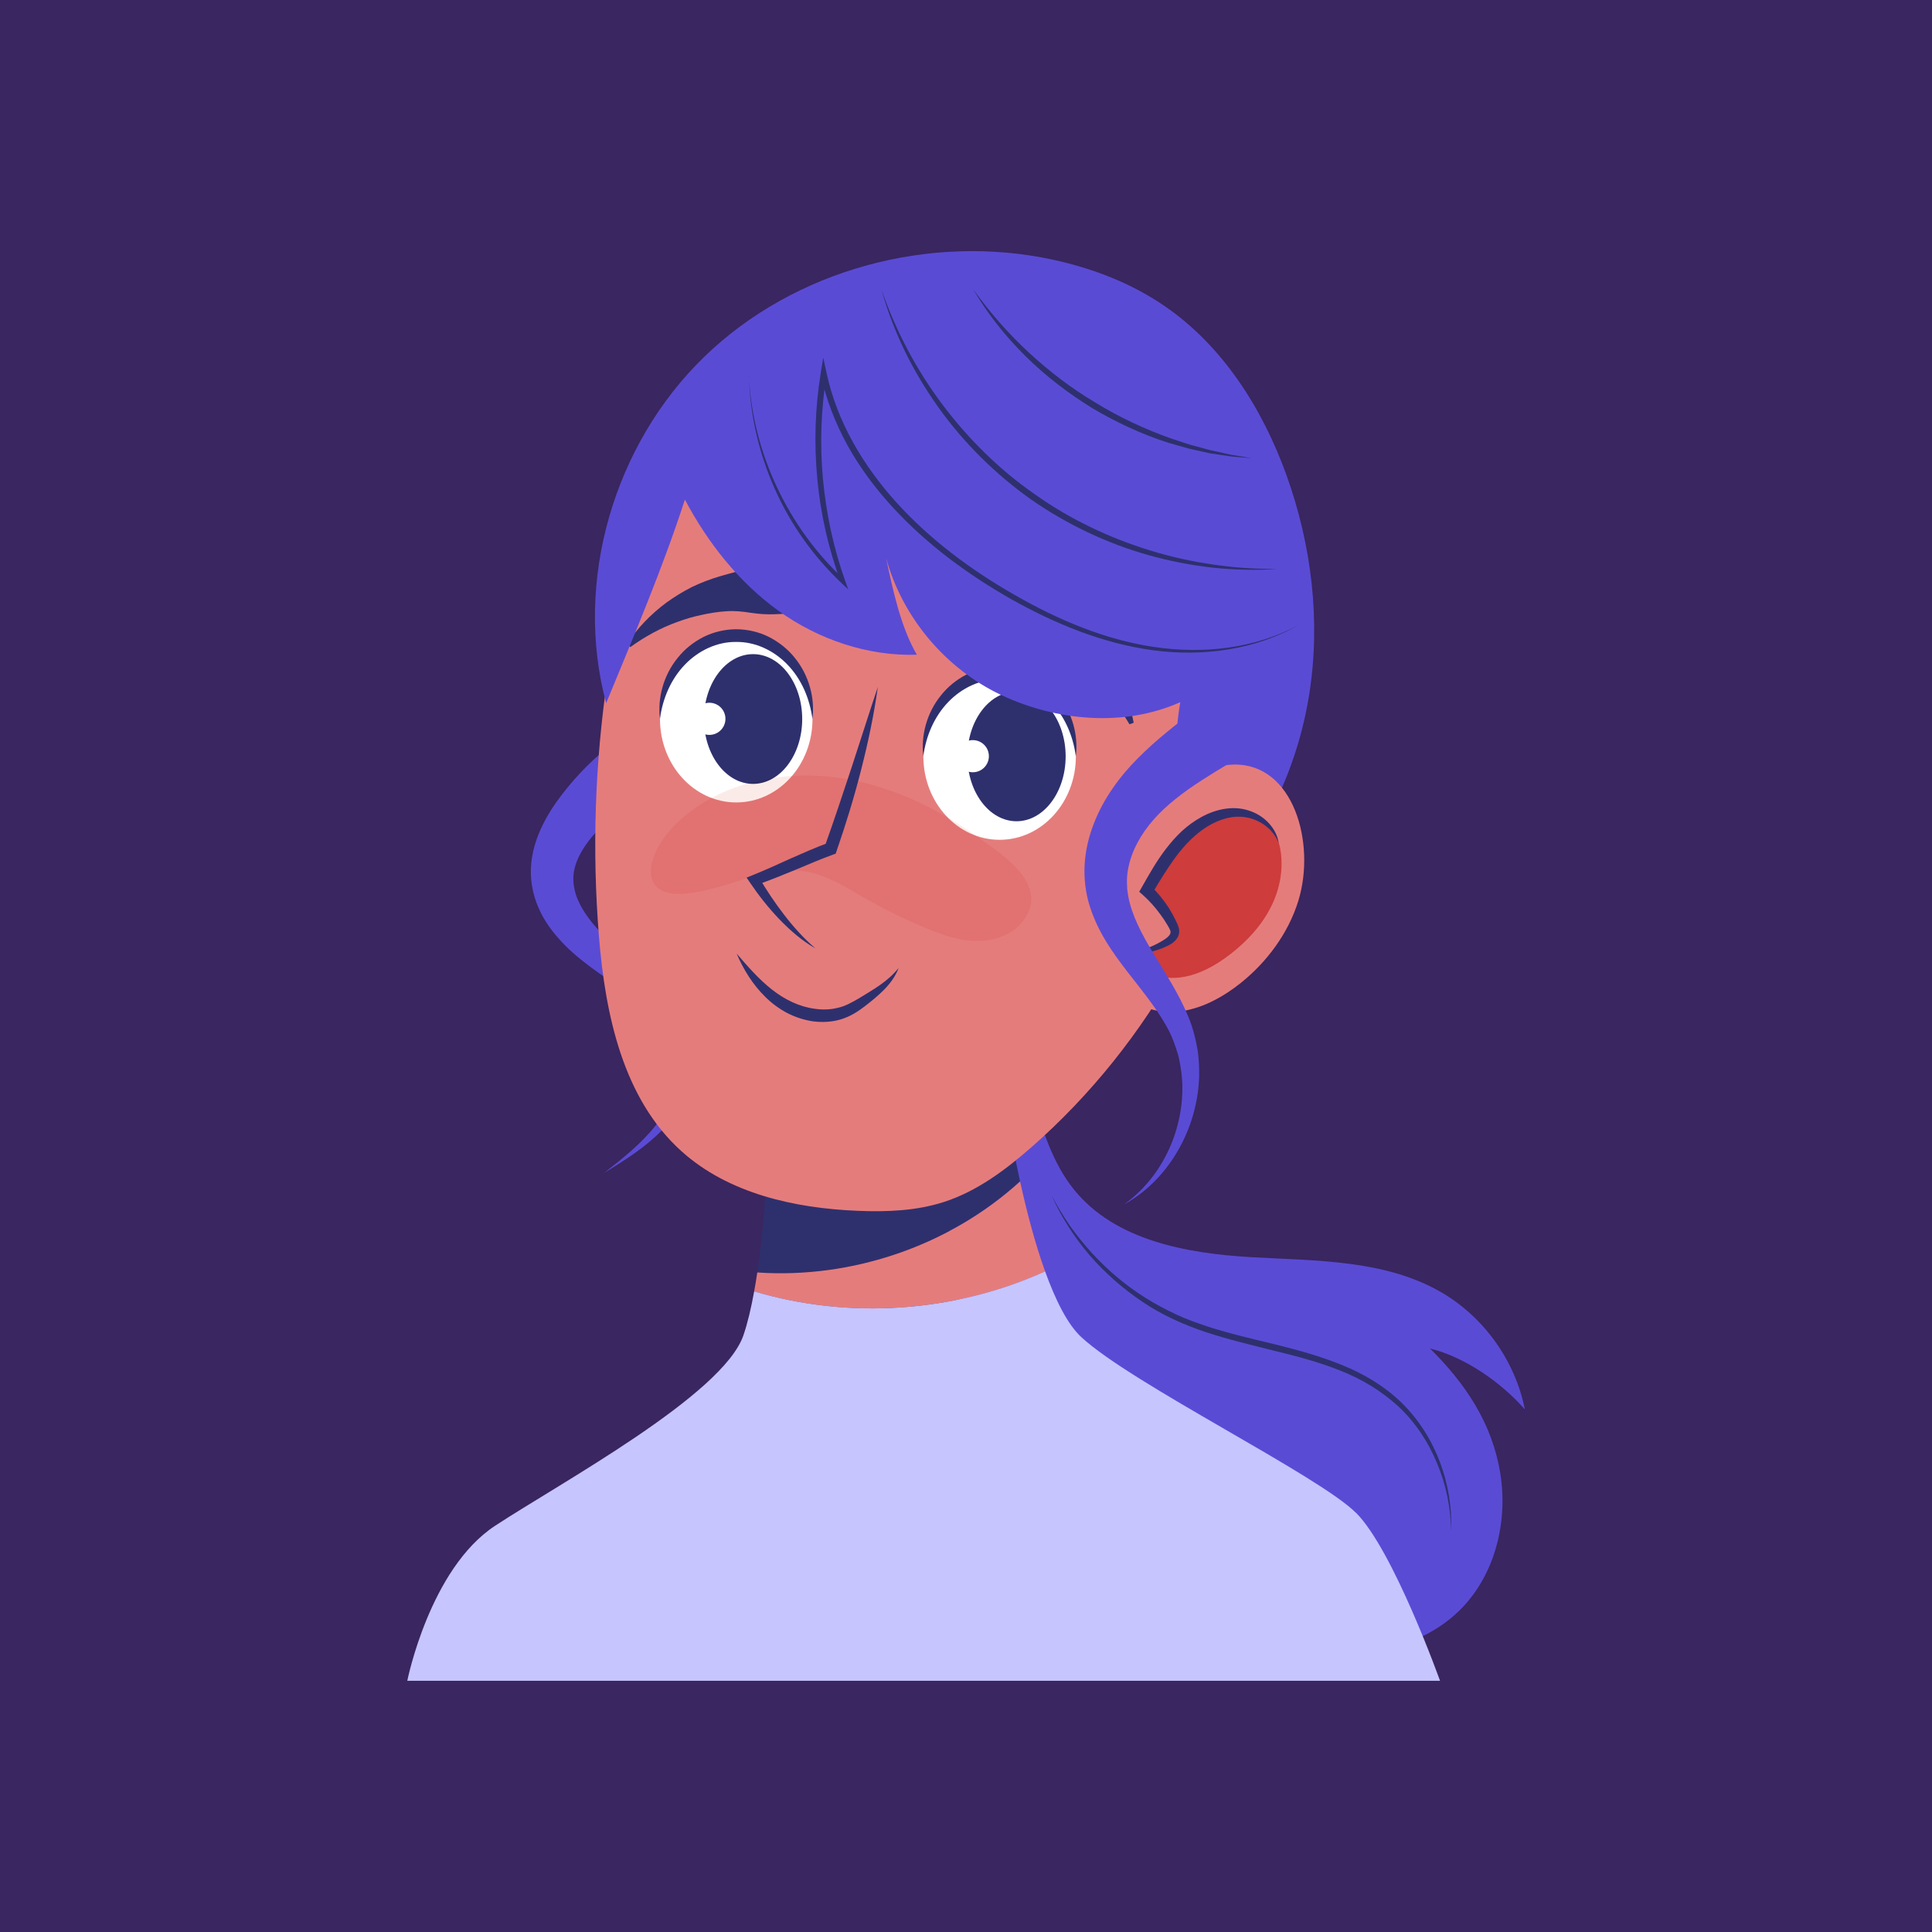
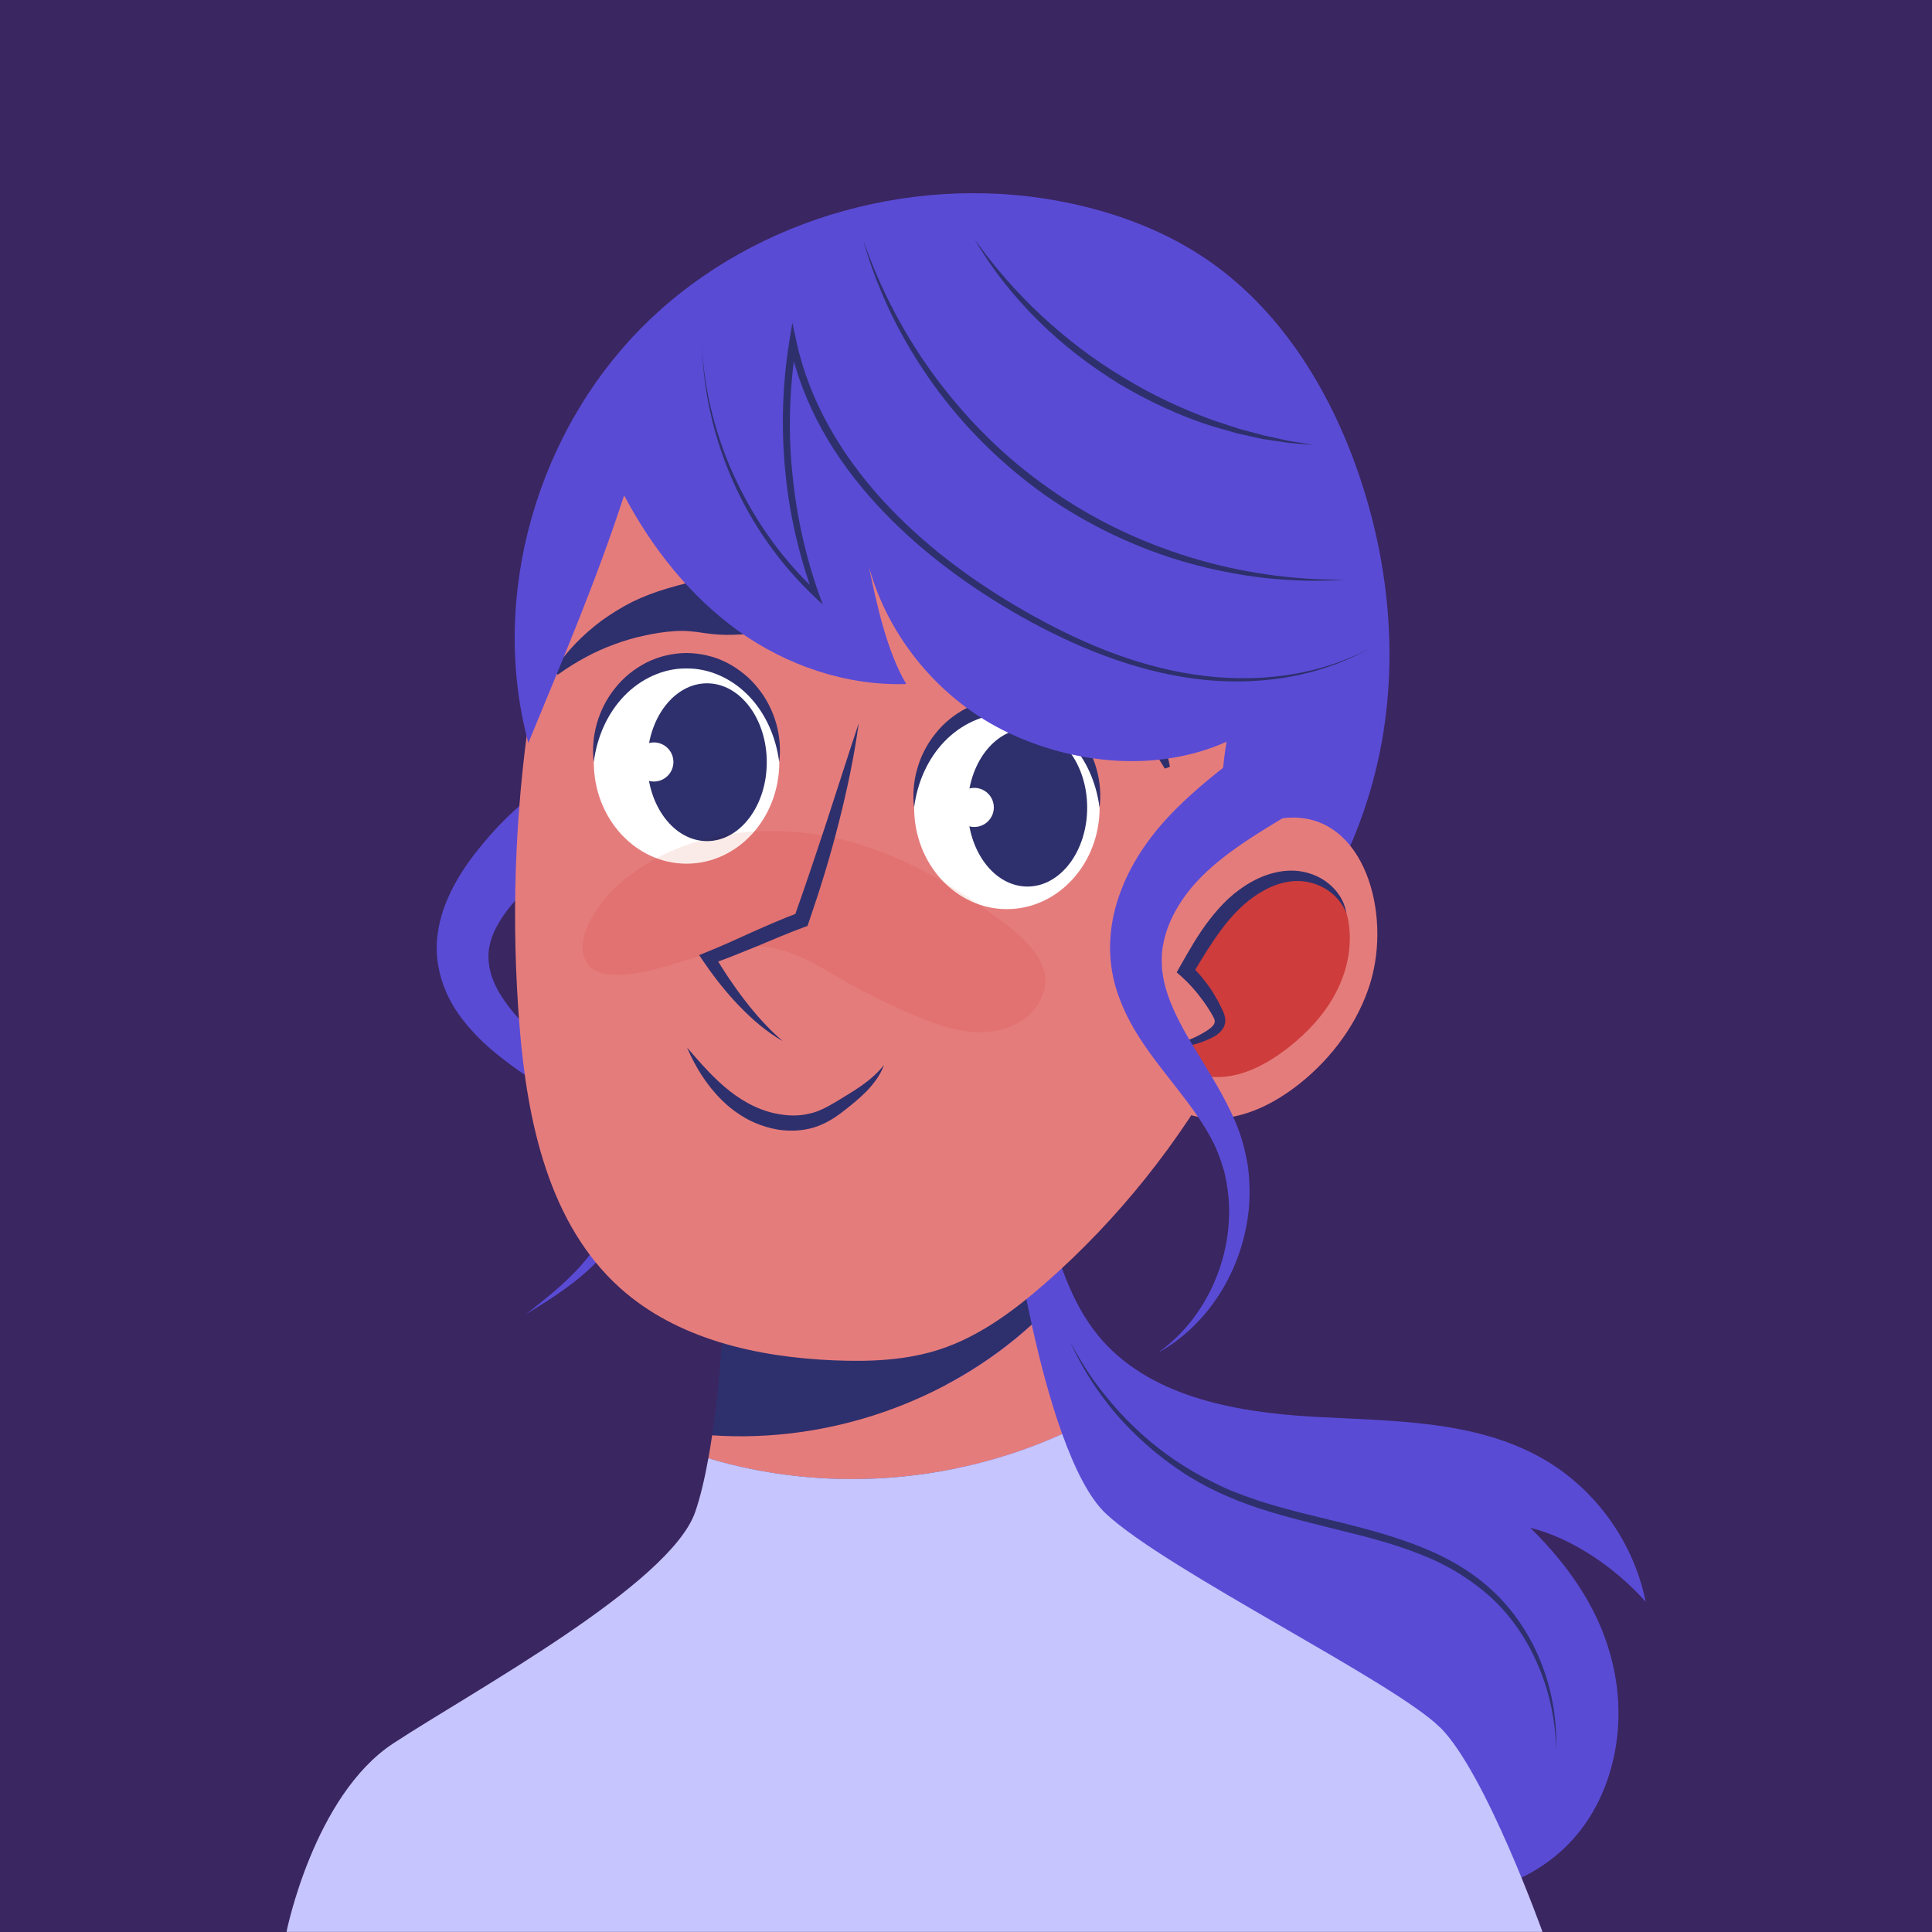
<svg xmlns="http://www.w3.org/2000/svg" viewBox="0 0 100 100">
  <rect width="100" height="100" fill="#3a2660" />
-   <svg x="21.078" y="13" width="57.845" height="74.00" viewBox="0 0 175.88 225">
+   <svg x="14.824" y="10" width="70.352" height="90.00" viewBox="0 0 175.88 225">
    <defs>
      <style>
      .cls-1, .cls-2 {
        fill: #e57c7c;
      }

      .cls-3 {
        fill: #c6c5fe;
      }

      .cls-4 {
        fill: #fff;
      }

      .cls-5 {
        fill: #ea9c8b;
        opacity: .2;
      }

      .cls-5, .cls-2 {
        mix-blend-mode: multiply;
      }

      .cls-6 {
        fill: #2e306d;
      }

      .cls-7 {
        isolation: isolate;
      }

      .cls-8 {
        fill: #5a4bd5;
      }
    </style>
    </defs>
    <g class="cls-7">
      <g id="Capa_1" data-name="Capa 1">
        <g>
          <path class="cls-8" d="M98.33,132.65c1.53,5.31,3.15,10.77,6.63,15.07,6.44,7.95,17.62,10.01,27.83,10.6,10.21.58,21.02.38,29.88,5.49,6.76,3.9,11.7,10.81,13.22,18.47-3.72-4.24-9.44-8.24-14.92-9.58,5.6,5.54,9.76,11.78,11.04,19.56,1.28,7.77-.85,16.29-6.52,21.77-7.22,6.98-18.51,7.82-28.36,5.86-19.37-3.86-36.54-17.45-44.73-35.42-6.45-14.13-7.41-30.08-7.7-45.61" />
          <path class="cls-8" d="M43.89,81.86c-3.07,1.12-6.03,2.68-8.73,4.65-1.35.98-2.63,2.07-3.84,3.24-1.22,1.19-2.31,2.39-3.19,3.65-.87,1.25-1.51,2.53-1.8,3.79-.3,1.24-.23,2.54.16,3.89.81,2.71,3.07,5.42,5.67,7.81.65.61,1.33,1.2,2.03,1.79l2.17,1.86c1.45,1.27,2.89,2.6,4.21,4.12,1.31,1.51,2.54,3.18,3.37,5.1.85,1.9,1.3,4.03,1.18,6.11-.26,4.19-2.4,7.78-5.07,10.52-2.71,2.76-5.93,4.75-9.11,6.71,2.95-2.3,5.92-4.65,8.17-7.53,2.23-2.84,3.7-6.35,3.51-9.71-.17-3.37-2.16-6.26-4.74-8.58-1.28-1.18-2.72-2.25-4.22-3.29l-2.29-1.55c-.8-.54-1.6-1.09-2.39-1.68-1.58-1.18-3.15-2.44-4.59-3.97-1.43-1.53-2.8-3.28-3.73-5.45-.94-2.15-1.41-4.67-1.13-7.13.26-2.45,1.12-4.68,2.16-6.63,1.05-1.96,2.31-3.68,3.61-5.26,1.31-1.59,2.73-3.11,4.27-4.51,3.06-2.81,6.54-5.2,10.32-7.08l3.99,9.17Z" />
          <path class="cls-6" d="M96.45,146.4c-1.77-8.02-2.69-14.91-2.69-15.45l-37.03,10.87s-.3,9.84-1.64,18.9c14.94,1.02,30.29-4.22,41.36-14.32Z" />
          <path class="cls-1" d="M42.51,33.47c-6.25,10.1-9.25,21.89-10.99,33.65-1.99,13.46-2.44,27.14-1.35,40.7,1,12.35,3.79,25.56,13,33.84,7.4,6.65,17.77,8.96,27.72,9.37,4.59.19,9.26.01,13.63-1.41,5.15-1.68,9.6-5,13.68-8.57,18.86-16.53,31.68-39.8,35.57-64.58,1.63-10.41,1.7-21.27-1.71-31.24-4.19-12.23-13.56-22.42-25.02-28.39-9.79-5.1-26.77-10.27-37.4-5.15-10.99,5.29-20.54,11.13-27.12,21.78Z" />
          <g>
            <ellipse class="cls-4" cx="51.78" cy="73.63" rx="12" ry="13.13" />
            <ellipse class="cls-6" cx="54.43" cy="73.63" rx="7.73" ry="10.21" />
            <path class="cls-6" d="M39.78,73.63c-.42-3.29.55-6.86,2.75-9.58,1.08-1.38,2.49-2.51,4.07-3.32,1.59-.8,3.39-1.22,5.18-1.23,1.79.01,3.59.43,5.18,1.23,1.58.82,2.99,1.94,4.07,3.32,2.2,2.72,3.16,6.29,2.74,9.58-.42-3.28-1.77-6.32-3.92-8.55-2.13-2.23-5.07-3.62-8.08-3.58-3.01-.04-5.94,1.35-8.08,3.58-2.15,2.24-3.5,5.27-3.92,8.56Z" />
            <circle class="cls-4" cx="47.55" cy="73.6" r="2.53" />
          </g>
          <g>
            <ellipse class="cls-4" cx="93.23" cy="79.51" rx="12" ry="13.13" />
            <ellipse class="cls-6" cx="95.89" cy="79.51" rx="7.73" ry="10.21" />
            <path class="cls-6" d="M81.23,79.51c-.42-3.29.55-6.86,2.75-9.58,1.08-1.38,2.49-2.51,4.07-3.32,1.59-.8,3.39-1.22,5.18-1.23,1.79.01,3.59.43,5.18,1.23,1.58.82,2.99,1.94,4.07,3.32,2.2,2.72,3.16,6.29,2.74,9.58-.42-3.28-1.77-6.32-3.92-8.55-2.13-2.23-5.07-3.62-8.08-3.58-3.01-.04-5.94,1.35-8.08,3.58-2.15,2.24-3.5,5.27-3.92,8.56Z" />
            <circle class="cls-4" cx="89.01" cy="79.48" r="2.53" />
          </g>
          <path class="cls-6" d="M34.59,61.84c1.59-2.5,3.74-4.7,6.21-6.54,1.25-.9,2.58-1.72,3.98-2.43,1.41-.68,2.89-1.25,4.42-1.7,1.53-.44,3.09-.89,4.71-1.17,1.61-.27,3.26-.21,4.84.21,1.58.41,3.09,1.07,4.46,1.97,1.36.92,2.6,2.05,3.49,3.58l-.3.63c-1.71.3-3.17.42-4.57.53-1.39.1-2.7.18-3.97.22-1.27.05-2.5-.03-3.76-.22-1.26-.2-2.56-.35-3.86-.25-1.29.08-2.59.28-3.88.57-1.3.27-2.6.64-3.87,1.12-2.57.92-5.04,2.27-7.38,3.95l-.51-.48Z" />
          <path class="cls-6" d="M113.67,74.46c-1.55-2.62-3.45-4.91-5.64-6.75-1.08-.94-2.23-1.76-3.43-2.47-1.18-.73-2.41-1.34-3.68-1.82-1.26-.49-2.61-.73-3.93-.88-1.32-.16-2.57-.4-3.85-.76l-3.99-1.11c-1.4-.41-2.88-.8-4.58-1.4l-.18-.68c1.24-1.36,2.79-2.25,4.42-2.86,1.64-.6,3.38-.9,5.12-.91,1.74-.01,3.48.36,5.07,1.08,1.59.73,3.08,1.63,4.51,2.55,1.43.93,2.76,1.98,3.97,3.14,1.19,1.18,2.25,2.46,3.18,3.81,1.82,2.72,3.12,5.73,3.67,8.82l-.66.24Z" />
          <path class="cls-5" d="M72.26,83.73c-9.13-2.35-19.4-1.42-27.1,4.01-2.57,1.81-4.86,4.14-6.16,7.01-.75,1.65-1.09,3.78.1,5.15.97,1.11,2.62,1.32,4.09,1.25,6.66-.32,12.97-4.61,19.55-3.51,3.32.56,6.25,2.45,9.17,4.12,3.1,1.78,6.32,3.37,9.63,4.75,2.57,1.07,5.25,2.03,8.04,2.07s5.71-.97,7.38-3.2c4.23-5.68-3.25-10.41-7.19-13.19-5.31-3.75-11.17-6.83-17.49-8.45Z" />
          <path class="cls-6" d="M51.86,110.57c1.76,2.04,3.51,4.05,5.53,5.63,2.01,1.58,4.3,2.71,6.74,3.03,1.2.18,2.43.15,3.59-.14,1.17-.24,2.25-.85,3.38-1.51,2.26-1.39,4.56-2.64,6.23-4.78-.45,1.28-1.31,2.42-2.26,3.41-.97.98-2.03,1.84-3.1,2.66-1.07.83-2.33,1.61-3.76,2.04-1.42.42-2.92.48-4.36.3-1.44-.22-2.82-.67-4.09-1.33-1.26-.68-2.41-1.52-3.4-2.51-2-1.96-3.44-4.32-4.51-6.8Z" />
          <path class="cls-6" d="M74.06,68.6c-.61,4.4-1.53,8.74-2.63,13.04-1.09,4.3-2.4,8.54-3.85,12.74l-.15.44-.45.16c-1.98.73-3.97,1.57-5.95,2.41l-3.02,1.22c-1.01.39-2.03.8-3.08,1.13l.41-1.2c1.21,2.05,2.54,4.04,4,5.93.73.95,1.49,1.87,2.31,2.75.81.88,1.67,1.73,2.6,2.51-2.13-1.19-3.99-2.84-5.69-4.59-1.69-1.77-3.22-3.7-4.6-5.74l-.55-.81.96-.39c1.97-.79,3.93-1.69,5.89-2.58,1.98-.87,3.96-1.76,6.04-2.52l-.6.61c1.48-4.15,2.87-8.32,4.25-12.51,1.38-4.19,2.7-8.4,4.11-12.61Z" />
          <path class="cls-8" d="M31.31,71.15c-5.14-19.12,1.2-40.71,15.41-54.5C60.92,2.87,82.3-2.85,101.65,1.35c6.22,1.35,12.27,3.67,17.52,7.27,9.17,6.28,15.42,16.14,19.19,26.59,3.97,11.01,5.43,23,3.59,34.56s-7.03,22.66-15.18,31.06c-5.02-8.89-6.85-19.79-5.11-29.85-8.82,3.95-19.46,2.99-28.2-1.14-8.74-4.13-15.53-12.2-18.09-21.52,1.01,4.82,2.32,10.95,4.84,15.19-7.7.26-15.49-2.39-21.75-6.89-6.25-4.5-11.16-10.71-14.76-17.52-3.56,10.95-8.01,21.39-12.39,32.03Z" />
          <g>
            <path class="cls-1" d="M140.25,102.21c-1.57,5.14-4.99,9.7-9.06,12.95-2.76,2.21-5.89,3.89-9.09,4.41-3.2.52-6.47-.21-8.72-2.37-2.06-1.98-3.15-5.01-3.49-8.16-.78-7.29,2.29-15.33,7.33-21.08,3.5-3.99,8.17-7.06,12.84-7.16,9.4-.21,12.97,12.32,10.19,21.41Z" />
            <path class="cls-2" d="M112.93,110.42c2.24.1,4.53-.47,6.56-1.62.61-.35,1.27-.87,1.33-1.6.03-.41-.14-.78-.32-1.13-1.05-2.06-2.43-3.91-4.08-5.44,1.65-2.84,3.32-5.71,5.57-8.05,2.25-2.34,5.17-4.13,8.22-4.24,3.06-.11,6.16,1.78,6.98,4.87,0,0,3.07,9-7.48,17.3-11.13,8.75-16.77-.09-16.77-.09Z" />
            <path class="cls-6" d="M137.18,93.21c-.86-2.25-2.93-3.7-5.08-4.09-2.16-.41-4.37.3-6.24,1.47-1.89,1.18-3.47,2.82-4.84,4.65-1.37,1.84-2.58,3.83-3.79,5.87l-.17-1.17c1.07,1.04,2.01,2.2,2.81,3.44.39.63.75,1.27,1.07,1.94.15.33.33.64.46,1.1.15.45.12,1.08-.13,1.53-.51.9-1.3,1.23-1.95,1.54-.67.31-1.38.54-2.09.72-1.42.36-2.9.43-4.31.21,1.43-.09,2.8-.43,4.08-.95.64-.26,1.25-.58,1.83-.93.59-.34,1.12-.75,1.26-1.15.06-.19.05-.32-.03-.55-.08-.21-.27-.52-.44-.82-.35-.59-.73-1.16-1.14-1.7-.8-1.1-1.71-2.11-2.72-3.01l-.56-.49.38-.67c1.17-2.06,2.35-4.18,3.85-6.12.75-.97,1.56-1.9,2.48-2.76.92-.84,1.94-1.59,3.05-2.2,2.18-1.21,4.91-1.86,7.4-1.06,2.44.72,4.48,2.79,4.8,5.2Z" />
          </g>
          <path class="cls-8" d="M129.51,80.51c-3.12,1.88-6.05,3.66-8.58,5.69-2.54,2.02-4.63,4.29-6.03,6.95-.7,1.31-1.2,2.7-1.45,4.09-.14.7-.19,1.4-.18,2.11l.04,1.08.16,1.09c.54,2.94,2.12,5.98,3.98,9.03,1.84,3.06,3.94,6.23,5.44,9.84.76,1.79,1.25,3.76,1.55,5.68.23,1.94.27,3.89.05,5.8-.87,7.61-5.27,14.65-11.72,18.18,5.99-4.24,9.23-11.44,9.22-18.32,0-1.73-.24-3.43-.62-5.07-.47-1.63-1.03-3.18-1.87-4.66-1.65-2.97-3.91-5.69-6.18-8.62-2.25-2.92-4.61-6.18-5.91-10.31-.65-2.05-.93-4.33-.8-6.55.13-2.22.65-4.39,1.43-6.39,1.54-4.03,4.15-7.53,7-10.38,2.86-2.88,5.94-5.24,8.83-7.47l5.65,8.25Z" />
          <path class="cls-6" d="M53.76,19.54c.29,6.09,1.83,12.09,4.41,17.57,2.58,5.48,6.17,10.5,10.63,14.59l-.57.38c-1.92-5.21-3.18-10.68-3.69-16.22-.53-5.54-.36-11.14.53-16.64l.4-2.47.53,2.45c1.65,7.66,5.78,14.6,11.03,20.39,5.28,5.81,11.66,10.56,18.48,14.46,6.8,3.91,14.16,7.07,21.95,8.23,7.73,1.16,15.97.31,22.94-3.51-6.88,3.98-15.17,5.09-23.02,4.04-7.9-1.07-15.39-4.15-22.29-8.02-6.89-3.91-13.37-8.68-18.76-14.56-2.69-2.94-5.09-6.15-7.03-9.65-1.93-3.5-3.39-7.27-4.22-11.18l.93-.02c-.89,5.41-1.09,10.94-.59,16.41.51,5.47,1.65,10.88,3.49,16.06l.49,1.38-1.06-1c-4.46-4.22-8.07-9.33-10.54-14.92-2.48-5.6-3.88-11.66-4.02-17.75Z" />
          <path class="cls-6" d="M74.7,6.23c2.25,6.43,5.47,12.5,9.54,17.92,4.07,5.41,8.94,10.23,14.5,14.09,5.51,3.92,11.7,6.87,18.17,8.86,3.24,1,6.56,1.74,9.92,2.22,3.36.51,6.76.71,10.17.69-3.4.25-6.83.15-10.23-.2-3.4-.38-6.77-1.04-10.08-1.96-6.6-1.86-12.89-4.86-18.53-8.78-5.6-3.98-10.55-8.87-14.54-14.45-1.99-2.79-3.76-5.74-5.27-8.81-1.48-3.08-2.74-6.27-3.66-9.56Z" />
          <path class="cls-6" d="M89.09,6.02c2.57,3.59,5.48,6.92,8.7,9.9,3.22,2.97,6.71,5.66,10.48,7.89,3.73,2.3,7.72,4.16,11.85,5.64l3.13,1.03,3.18.85,3.22.71c1.09.17,2.17.35,3.26.54-1.1-.08-2.2-.17-3.3-.28l-3.29-.49-3.25-.72-3.2-.91c-4.24-1.34-8.29-3.24-12.12-5.51-3.78-2.34-7.34-5.06-10.49-8.19-3.15-3.13-5.94-6.63-8.17-10.45Z" />
          <path class="cls-6" d="M101.49,148.75c.86,1.62,1.81,3.19,2.85,4.69,1.06,1.49,2.21,2.91,3.44,4.26,2.47,2.69,5.27,5.06,8.35,6.99,1.53.98,3.15,1.82,4.78,2.6,1.64.78,3.36,1.38,5.08,1.96,3.47,1.12,7.04,1.93,10.61,2.8,3.56.89,7.14,1.86,10.57,3.27,3.43,1.39,6.7,3.34,9.36,5.95,5.34,5.25,8.05,12.81,7.76,20.14-.07-3.67-.8-7.31-2.22-10.66-1.38-3.36-3.43-6.45-6.07-8.92-2.66-2.44-5.79-4.34-9.17-5.66-3.37-1.35-6.91-2.28-10.47-3.14-3.55-.9-7.14-1.74-10.65-2.9-3.5-1.17-6.93-2.7-10-4.78-3.08-2.06-5.88-4.53-8.3-7.31-2.39-2.81-4.42-5.93-5.93-9.28Z" />
          <g>
            <path class="cls-1" d="M100.39,160.57c-1.59-4.41-2.91-9.48-3.94-14.16-11.07,10.1-26.42,15.34-41.36,14.32-.15,1.01-.31,2.01-.49,2.98,14.97,4.48,31.56,3.3,45.79-3.14Z" />
            <path class="cls-3" d="M149.3,198.55c-5.88-5.88-35.27-20.28-43.2-27.63-2.18-2.01-4.08-5.84-5.71-10.36-14.23,6.45-30.82,7.62-45.79,3.14-.46,2.56-1.02,4.96-1.69,6.92-3.23,9.4-28.8,23.22-39.09,29.98-10.29,6.76-13.81,24.39-13.81,24.39h162.53s-7.35-20.57-13.23-26.45Z" />
          </g>
        </g>
      </g>
    </g>
  </svg>
</svg>
